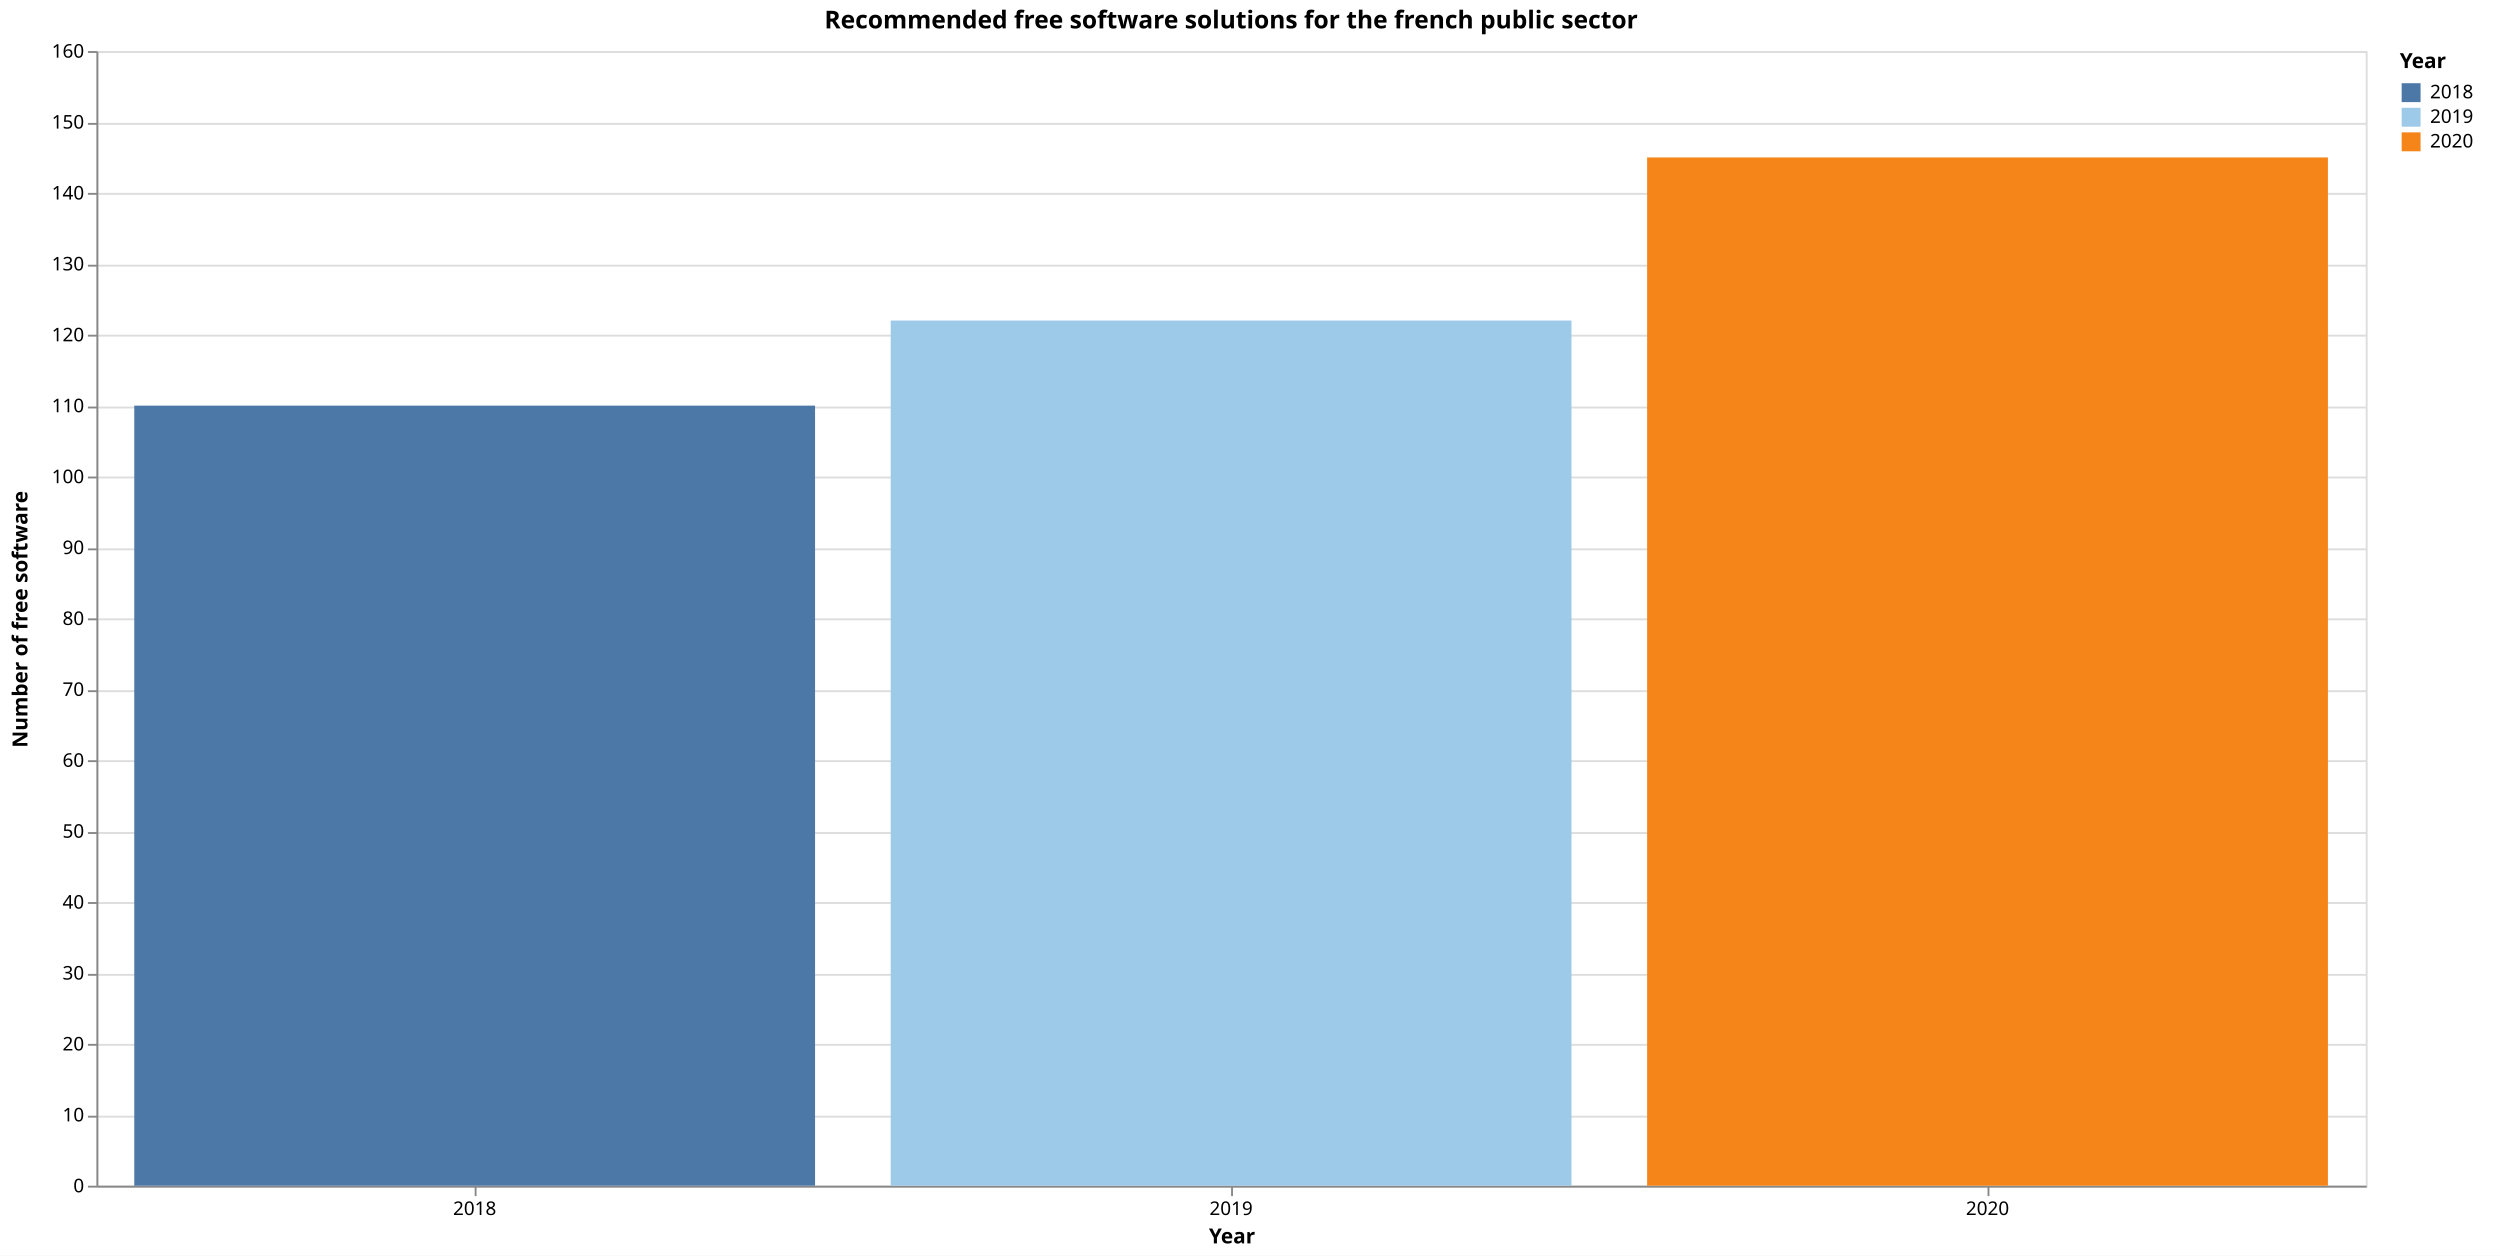
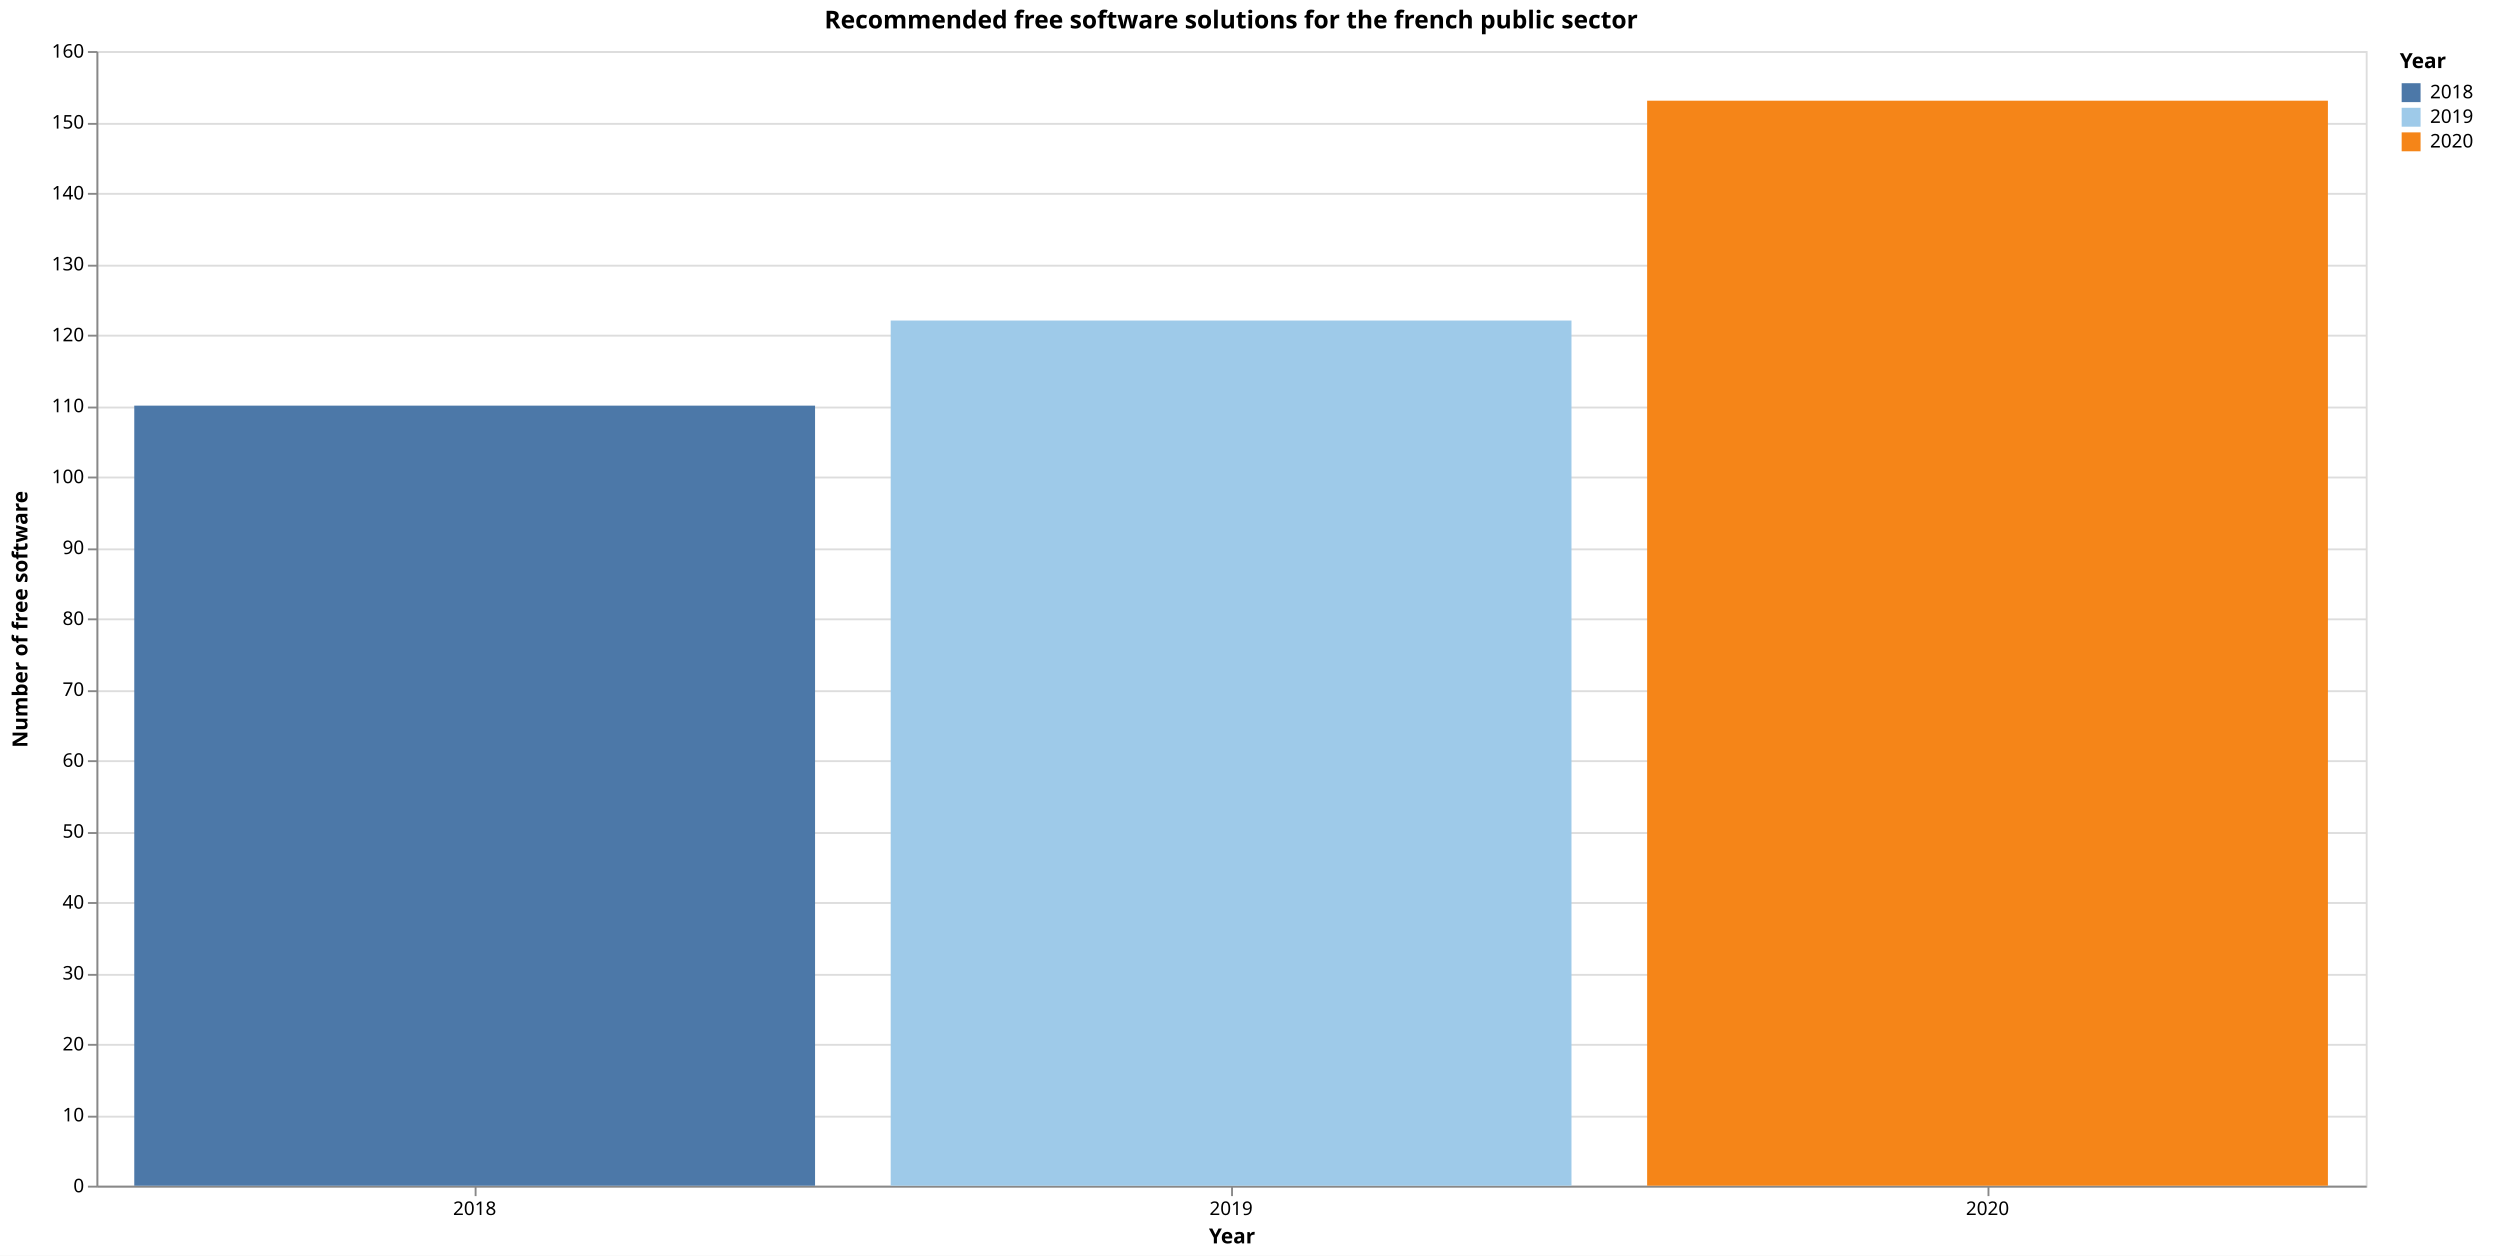
<svg xmlns="http://www.w3.org/2000/svg" class="marks" width="1322" height="664" viewBox="0 0 1322 664" version="1.1">
  <rect width="1322" height="664" style="fill: white;" />
  <g transform="translate(51,27)">
    <g class="mark-group role-frame root">
      <g transform="translate(0,0)">
        <path class="background" d="M0.5,0.5h1200v600h-1200Z" style="fill: none; stroke: #ddd;" />
        <g>
          <g class="mark-group role-axis">
            <g transform="translate(0.5,0.5)">
              <path class="background" d="M0,0h0v0h0Z" style="pointer-events: none; fill: none;" />
              <g>
                <g class="mark-rule role-axis-grid" style="pointer-events: none;">
                  <line transform="translate(0,600)" x2="1200" y2="0" style="fill: none; stroke: #ddd; stroke-width: 1; opacity: 1;" />
                  <line transform="translate(0,563)" x2="1200" y2="0" style="fill: none; stroke: #ddd; stroke-width: 1; opacity: 1;" />
                  <line transform="translate(0,525)" x2="1200" y2="0" style="fill: none; stroke: #ddd; stroke-width: 1; opacity: 1;" />
                  <line transform="translate(0,488)" x2="1200" y2="0" style="fill: none; stroke: #ddd; stroke-width: 1; opacity: 1;" />
                  <line transform="translate(0,450)" x2="1200" y2="0" style="fill: none; stroke: #ddd; stroke-width: 1; opacity: 1;" />
                  <line transform="translate(0,413)" x2="1200" y2="0" style="fill: none; stroke: #ddd; stroke-width: 1; opacity: 1;" />
                  <line transform="translate(0,375)" x2="1200" y2="0" style="fill: none; stroke: #ddd; stroke-width: 1; opacity: 1;" />
                  <line transform="translate(0,338)" x2="1200" y2="0" style="fill: none; stroke: #ddd; stroke-width: 1; opacity: 1;" />
                  <line transform="translate(0,300)" x2="1200" y2="0" style="fill: none; stroke: #ddd; stroke-width: 1; opacity: 1;" />
                  <line transform="translate(0,263)" x2="1200" y2="0" style="fill: none; stroke: #ddd; stroke-width: 1; opacity: 1;" />
                  <line transform="translate(0,225)" x2="1200" y2="0" style="fill: none; stroke: #ddd; stroke-width: 1; opacity: 1;" />
                  <line transform="translate(0,188)" x2="1200" y2="0" style="fill: none; stroke: #ddd; stroke-width: 1; opacity: 1;" />
                  <line transform="translate(0,150)" x2="1200" y2="0" style="fill: none; stroke: #ddd; stroke-width: 1; opacity: 1;" />
                  <line transform="translate(0,113)" x2="1200" y2="0" style="fill: none; stroke: #ddd; stroke-width: 1; opacity: 1;" />
                  <line transform="translate(0,75)" x2="1200" y2="0" style="fill: none; stroke: #ddd; stroke-width: 1; opacity: 1;" />
                  <line transform="translate(0,38)" x2="1200" y2="0" style="fill: none; stroke: #ddd; stroke-width: 1; opacity: 1;" />
                  <line transform="translate(0,0)" x2="1200" y2="0" style="fill: none; stroke: #ddd; stroke-width: 1; opacity: 1;" />
                </g>
              </g>
              <path class="foreground" d="" style="pointer-events: none; display: none; fill: none;" />
            </g>
          </g>
          <g class="mark-group role-axis">
            <g transform="translate(0.5,600.5)">
              <path class="background" d="M0,0h0v0h0Z" style="pointer-events: none; fill: none;" />
              <g>
                <g class="mark-rule role-axis-tick" style="pointer-events: none;">
                  <line transform="translate(200,0)" x2="0" y2="5" style="fill: none; stroke: #888; stroke-width: 1; opacity: 1;" />
                  <line transform="translate(600,0)" x2="0" y2="5" style="fill: none; stroke: #888; stroke-width: 1; opacity: 1;" />
                  <line transform="translate(1000,0)" x2="0" y2="5" style="fill: none; stroke: #888; stroke-width: 1; opacity: 1;" />
                </g>
                <g class="mark-text role-axis-label" style="pointer-events: none;">
                  <text text-anchor="middle" transform="translate(199.5,15)" style="font-family: sans-serif; font-size: 10px; fill: #000; opacity: 1;">2018</text>
                  <text text-anchor="middle" transform="translate(599.5,15)" style="font-family: sans-serif; font-size: 10px; fill: #000; opacity: 1;">2019</text>
                  <text text-anchor="middle" transform="translate(999.5,15)" style="font-family: sans-serif; font-size: 10px; fill: #000; opacity: 1;">2020</text>
                </g>
                <g class="mark-rule role-axis-domain" style="pointer-events: none;">
                  <line transform="translate(0,0)" x2="1200" y2="0" style="fill: none; stroke: #888; stroke-width: 1; opacity: 1;" />
                </g>
                <g class="mark-text role-axis-title" style="pointer-events: none;">
                  <text text-anchor="middle" transform="translate(600,30)" style="font-family: sans-serif; font-size: 11px; font-weight: bold; fill: #000; opacity: 1;">Year</text>
                </g>
              </g>
              <path class="foreground" d="" style="pointer-events: none; display: none; fill: none;" />
            </g>
          </g>
          <g class="mark-group role-axis">
            <g transform="translate(0.5,0.5)">
              <path class="background" d="M0,0h0v0h0Z" style="pointer-events: none; fill: none;" />
              <g>
                <g class="mark-rule role-axis-tick" style="pointer-events: none;">
                  <line transform="translate(0,600)" x2="-5" y2="0" style="fill: none; stroke: #888; stroke-width: 1; opacity: 1;" />
                  <line transform="translate(0,563)" x2="-5" y2="0" style="fill: none; stroke: #888; stroke-width: 1; opacity: 1;" />
                  <line transform="translate(0,525)" x2="-5" y2="0" style="fill: none; stroke: #888; stroke-width: 1; opacity: 1;" />
                  <line transform="translate(0,488)" x2="-5" y2="0" style="fill: none; stroke: #888; stroke-width: 1; opacity: 1;" />
                  <line transform="translate(0,450)" x2="-5" y2="0" style="fill: none; stroke: #888; stroke-width: 1; opacity: 1;" />
                  <line transform="translate(0,413)" x2="-5" y2="0" style="fill: none; stroke: #888; stroke-width: 1; opacity: 1;" />
                  <line transform="translate(0,375)" x2="-5" y2="0" style="fill: none; stroke: #888; stroke-width: 1; opacity: 1;" />
                  <line transform="translate(0,338)" x2="-5" y2="0" style="fill: none; stroke: #888; stroke-width: 1; opacity: 1;" />
                  <line transform="translate(0,300)" x2="-5" y2="0" style="fill: none; stroke: #888; stroke-width: 1; opacity: 1;" />
                  <line transform="translate(0,263)" x2="-5" y2="0" style="fill: none; stroke: #888; stroke-width: 1; opacity: 1;" />
                  <line transform="translate(0,225)" x2="-5" y2="0" style="fill: none; stroke: #888; stroke-width: 1; opacity: 1;" />
                  <line transform="translate(0,188)" x2="-5" y2="0" style="fill: none; stroke: #888; stroke-width: 1; opacity: 1;" />
                  <line transform="translate(0,150)" x2="-5" y2="0" style="fill: none; stroke: #888; stroke-width: 1; opacity: 1;" />
                  <line transform="translate(0,113)" x2="-5" y2="0" style="fill: none; stroke: #888; stroke-width: 1; opacity: 1;" />
                  <line transform="translate(0,75)" x2="-5" y2="0" style="fill: none; stroke: #888; stroke-width: 1; opacity: 1;" />
                  <line transform="translate(0,38)" x2="-5" y2="0" style="fill: none; stroke: #888; stroke-width: 1; opacity: 1;" />
                  <line transform="translate(0,0)" x2="-5" y2="0" style="fill: none; stroke: #888; stroke-width: 1; opacity: 1;" />
                </g>
                <g class="mark-text role-axis-label" style="pointer-events: none;">
                  <text text-anchor="end" transform="translate(-7,603)" style="font-family: sans-serif; font-size: 10px; fill: #000; opacity: 1;">0</text>
                  <text text-anchor="end" transform="translate(-7,565.5)" style="font-family: sans-serif; font-size: 10px; fill: #000; opacity: 1;">10</text>
                  <text text-anchor="end" transform="translate(-7,528)" style="font-family: sans-serif; font-size: 10px; fill: #000; opacity: 1;">20</text>
                  <text text-anchor="end" transform="translate(-7,490.5)" style="font-family: sans-serif; font-size: 10px; fill: #000; opacity: 1;">30</text>
                  <text text-anchor="end" transform="translate(-7,453)" style="font-family: sans-serif; font-size: 10px; fill: #000; opacity: 1;">40</text>
                  <text text-anchor="end" transform="translate(-7,415.5)" style="font-family: sans-serif; font-size: 10px; fill: #000; opacity: 1;">50</text>
                  <text text-anchor="end" transform="translate(-7,378)" style="font-family: sans-serif; font-size: 10px; fill: #000; opacity: 1;">60</text>
                  <text text-anchor="end" transform="translate(-7,340.5)" style="font-family: sans-serif; font-size: 10px; fill: #000; opacity: 1;">70</text>
                  <text text-anchor="end" transform="translate(-7,303)" style="font-family: sans-serif; font-size: 10px; fill: #000; opacity: 1;">80</text>
                  <text text-anchor="end" transform="translate(-7,265.5)" style="font-family: sans-serif; font-size: 10px; fill: #000; opacity: 1;">90</text>
                  <text text-anchor="end" transform="translate(-7,228)" style="font-family: sans-serif; font-size: 10px; fill: #000; opacity: 1;">100</text>
                  <text text-anchor="end" transform="translate(-7,190.5)" style="font-family: sans-serif; font-size: 10px; fill: #000; opacity: 1;">110</text>
                  <text text-anchor="end" transform="translate(-7,153)" style="font-family: sans-serif; font-size: 10px; fill: #000; opacity: 1;">120</text>
                  <text text-anchor="end" transform="translate(-7,115.5)" style="font-family: sans-serif; font-size: 10px; fill: #000; opacity: 1;">130</text>
                  <text text-anchor="end" transform="translate(-7,78)" style="font-family: sans-serif; font-size: 10px; fill: #000; opacity: 1;">140</text>
                  <text text-anchor="end" transform="translate(-7,40.5)" style="font-family: sans-serif; font-size: 10px; fill: #000; opacity: 1;">150</text>
                  <text text-anchor="end" transform="translate(-7,3)" style="font-family: sans-serif; font-size: 10px; fill: #000; opacity: 1;">160</text>
                </g>
                <g class="mark-rule role-axis-domain" style="pointer-events: none;">
                  <line transform="translate(0,600)" x2="0" y2="-600" style="fill: none; stroke: #888; stroke-width: 1; opacity: 1;" />
                </g>
                <g class="mark-text role-axis-title" style="pointer-events: none;">
                  <text text-anchor="middle" transform="translate(-35,300) rotate(-90) translate(0,-2)" style="font-family: sans-serif; font-size: 11px; font-weight: bold; fill: #000; opacity: 1;">Number of free software</text>
                </g>
              </g>
              <path class="foreground" d="" style="pointer-events: none; display: none; fill: none;" />
            </g>
          </g>
          <g class="mark-rect role-mark marks">
            <path d="M20,187.5h360v412.5h-360Z" style="fill: #4c78a8;" />
            <path d="M420,142.5h360v457.5h-360Z" style="fill: #9ecae9;" />
-             <path d="M820,56.25h360v543.75h-360Z" style="fill: #f58518;" />
+             <path d="M820,26.25h360v573.75h-360Z" style="fill: #f58518;" />
          </g>
          <g class="mark-group role-legend">
            <g transform="translate(1218,0)">
              <path class="background" d="M0,0h48v53h-48Z" style="pointer-events: none; fill: none;" />
              <g>
                <g class="mark-group role-legend-entry">
                  <g transform="translate(0,16)">
                    <path class="background" d="M0,0h0v0h0Z" style="pointer-events: none; fill: none;" />
                    <g>
                      <g class="mark-group role-scope">
                        <g transform="translate(0,0)">
                          <path class="background" d="M0,0h48v11h-48Z" style="pointer-events: none; fill: none; opacity: 1;" />
                          <g>
                            <g class="mark-symbol role-legend-symbol" style="pointer-events: none;">
                              <path transform="translate(6,6)" d="M-5,-5h10v10h-10Z" style="fill: #4c78a8; stroke-width: 1.5; opacity: 1;" />
                            </g>
                            <g class="mark-text role-legend-label" style="pointer-events: none;">
                              <text text-anchor="start" transform="translate(16,9)" style="font-family: sans-serif; font-size: 10px; fill: #000; opacity: 1;">2018</text>
                            </g>
                          </g>
                          <path class="foreground" d="" style="pointer-events: none; display: none; fill: none;" />
                        </g>
                        <g transform="translate(0,13)">
                          <path class="background" d="M0,0h48v11h-48Z" style="pointer-events: none; fill: none; opacity: 1;" />
                          <g>
                            <g class="mark-symbol role-legend-symbol" style="pointer-events: none;">
                              <path transform="translate(6,6)" d="M-5,-5h10v10h-10Z" style="fill: #9ecae9; stroke-width: 1.5; opacity: 1;" />
                            </g>
                            <g class="mark-text role-legend-label" style="pointer-events: none;">
                              <text text-anchor="start" transform="translate(16,9)" style="font-family: sans-serif; font-size: 10px; fill: #000; opacity: 1;">2019</text>
                            </g>
                          </g>
                          <path class="foreground" d="" style="pointer-events: none; display: none; fill: none;" />
                        </g>
                        <g transform="translate(0,26)">
                          <path class="background" d="M0,0h48v11h-48Z" style="pointer-events: none; fill: none; opacity: 1;" />
                          <g>
                            <g class="mark-symbol role-legend-symbol" style="pointer-events: none;">
                              <path transform="translate(6,6)" d="M-5,-5h10v10h-10Z" style="fill: #f58518; stroke-width: 1.5; opacity: 1;" />
                            </g>
                            <g class="mark-text role-legend-label" style="pointer-events: none;">
                              <text text-anchor="start" transform="translate(16,9)" style="font-family: sans-serif; font-size: 10px; fill: #000; opacity: 1;">2020</text>
                            </g>
                          </g>
                          <path class="foreground" d="" style="pointer-events: none; display: none; fill: none;" />
                        </g>
                      </g>
                    </g>
                    <path class="foreground" d="" style="pointer-events: none; display: none; fill: none;" />
                  </g>
                </g>
                <g class="mark-text role-legend-title" style="pointer-events: none;">
                  <text text-anchor="start" transform="translate(0,9)" style="font-family: sans-serif; font-size: 11px; font-weight: bold; fill: #000; opacity: 1;">Year</text>
                </g>
              </g>
              <path class="foreground" d="" style="pointer-events: none; display: none; fill: none;" />
            </g>
          </g>
          <g class="mark-group role-title">
            <g transform="translate(600,-22)">
              <path class="background" d="M0,0h0v0h0Z" style="pointer-events: none; fill: none;" />
              <g>
                <g class="mark-text role-title-text" style="pointer-events: none;">
                  <text text-anchor="middle" transform="translate(0,10)" style="font-family: sans-serif; font-size: 13px; font-weight: bold; fill: #000; opacity: 1;">Recommended free software solutions for the french public sector</text>
                </g>
              </g>
              <path class="foreground" d="" style="pointer-events: none; display: none; fill: none;" />
            </g>
          </g>
        </g>
        <path class="foreground" d="" style="display: none; fill: none;" />
      </g>
    </g>
  </g>
</svg>
